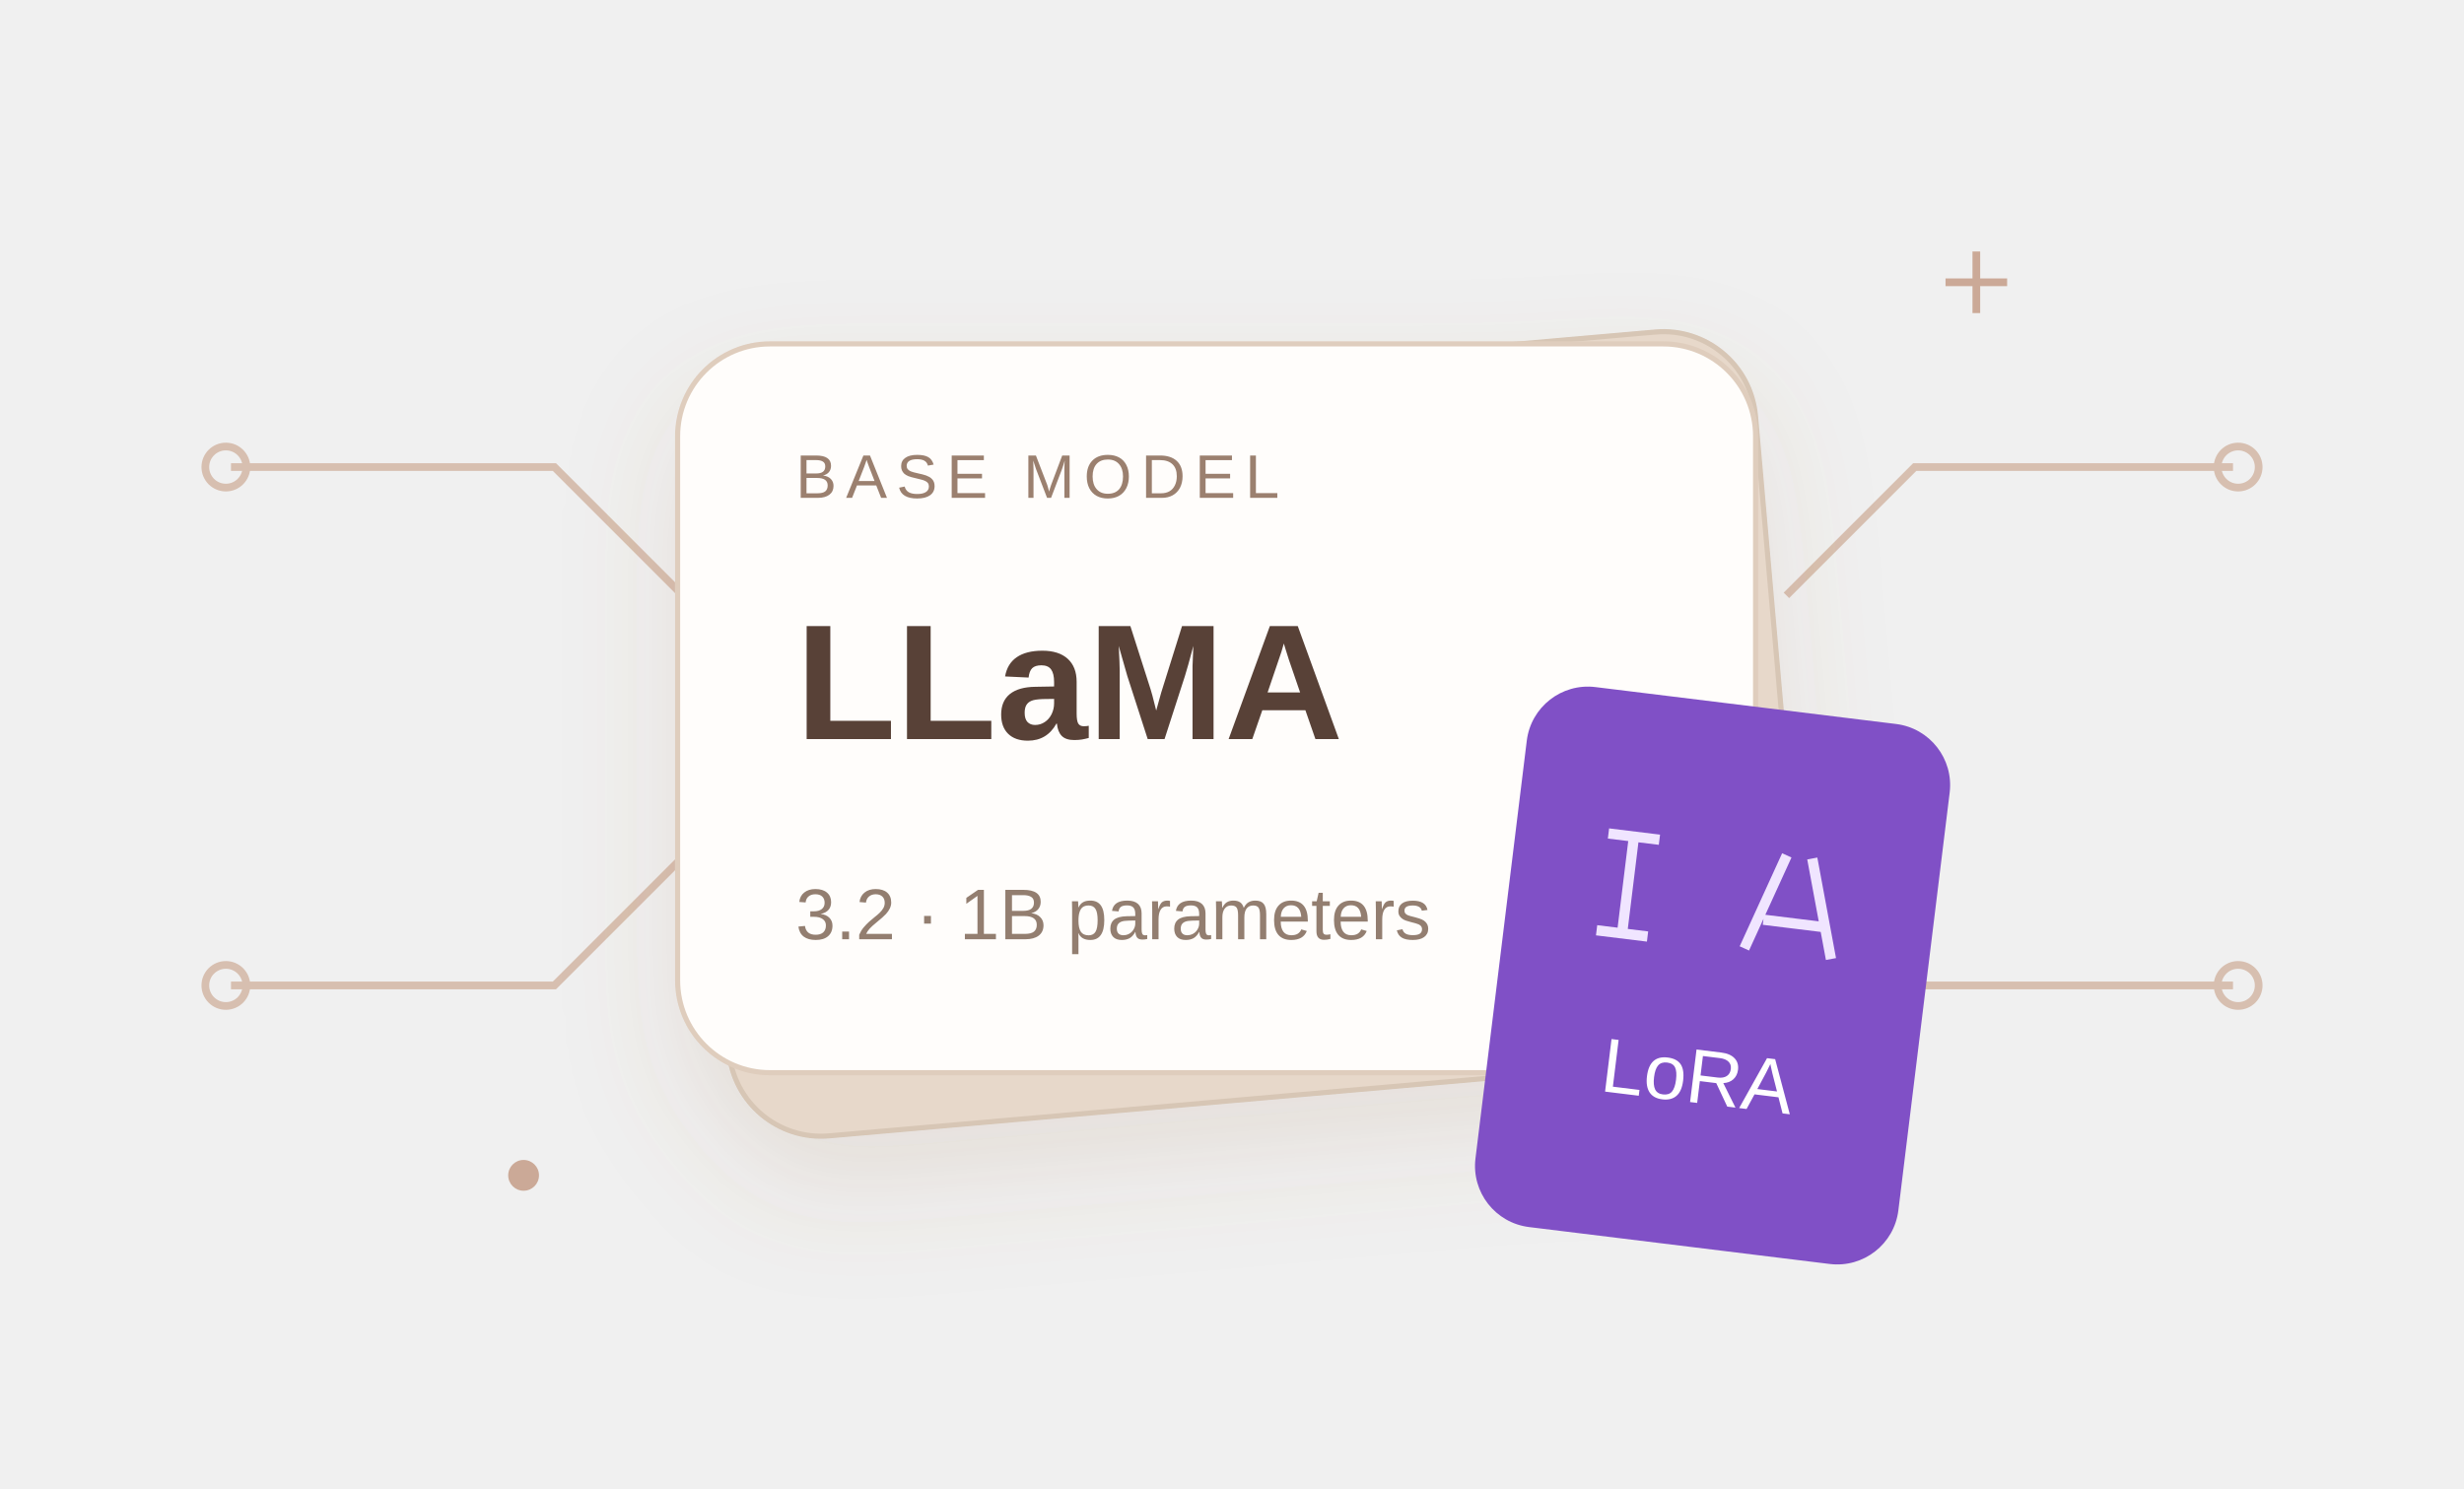
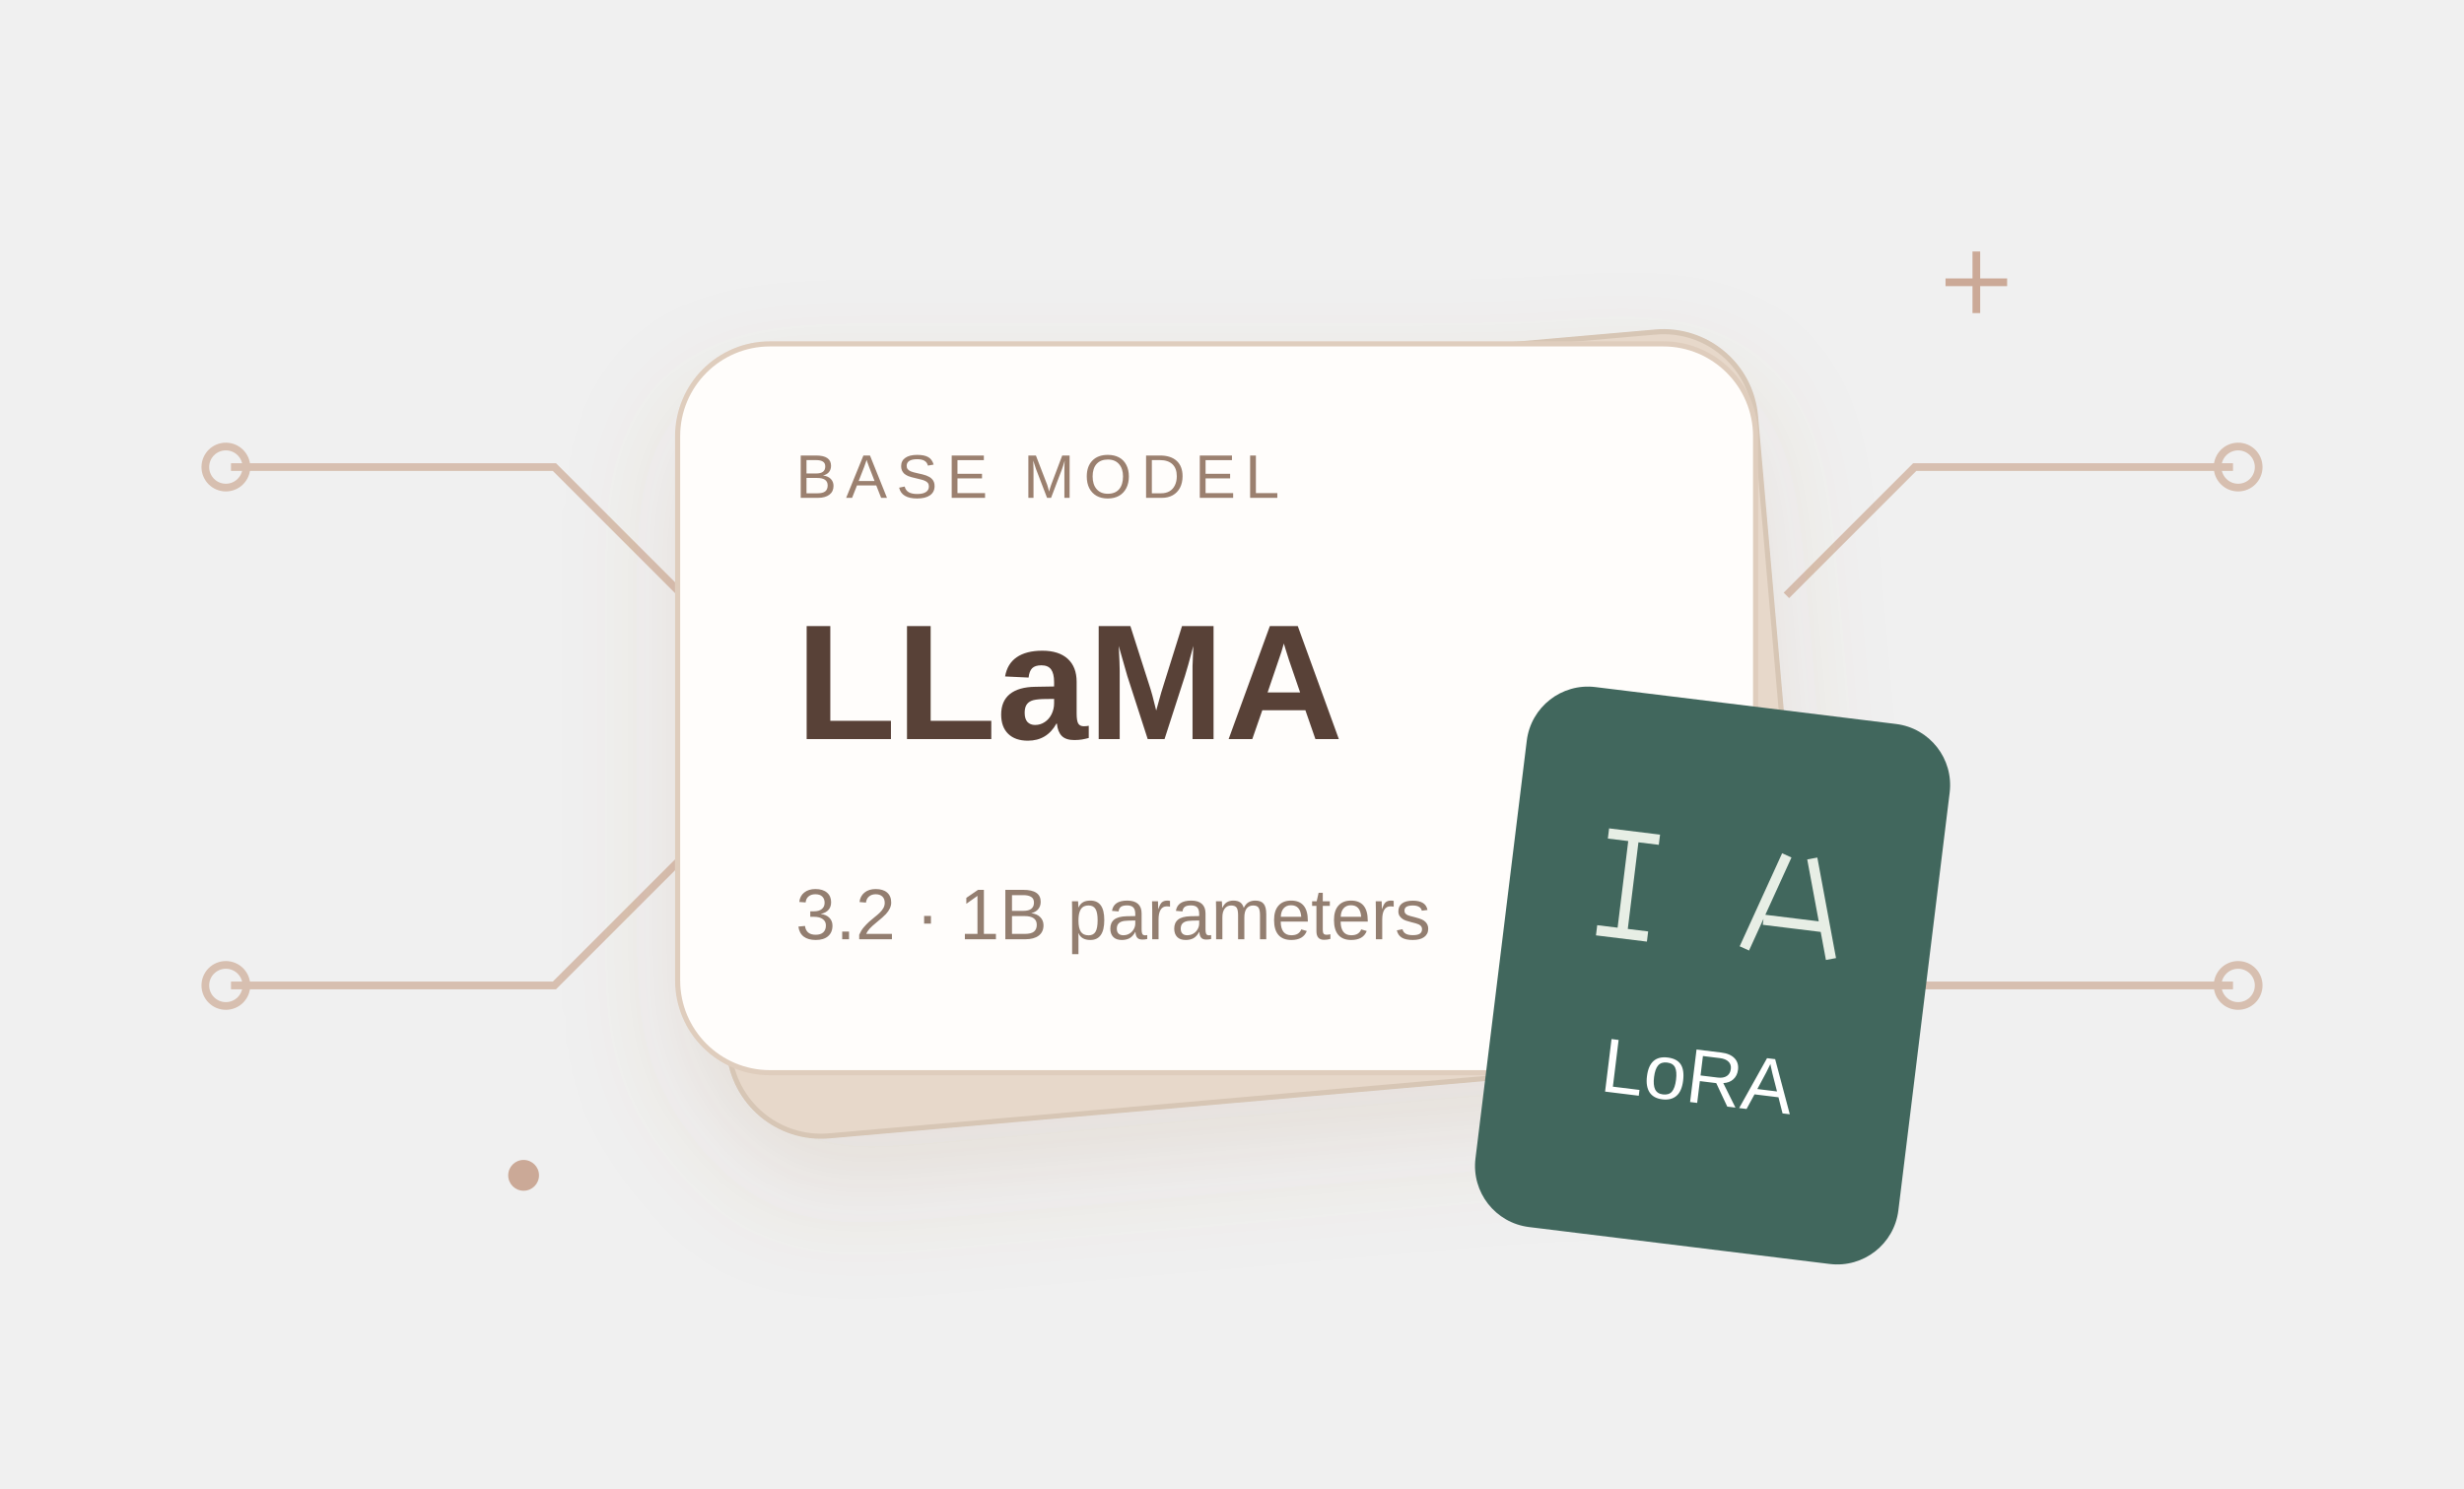
<svg xmlns="http://www.w3.org/2000/svg" width="480" height="290" viewBox="0 0 480 290">
  <defs>
    <filter id="shadow" x="-30%" y="-30%" width="170%" height="180%">
      <feDropShadow dx="0" dy="10" stdDeviation="11" flood-color="#9f6f52" flood-opacity=".13" />
    </filter>
  </defs>
  <g fill="none" stroke="#d7bfb0" stroke-width="1.5">
    <path d="M45 91h63l25 25m-88 76h63l25-25m215-51 25-25h62m-87 76 25 25h62" />
    <circle cx="44" cy="91" r="4" />
    <circle cx="44" cy="192" r="4" />
    <circle cx="436" cy="91" r="4" />
    <circle cx="436" cy="192" r="4" />
  </g>
  <g filter="url(#shadow)">
    <rect x="137" y="72" width="210" height="142" rx="18" transform="rotate(-5 242 143)" fill="#e7d8ca" stroke="#d7c6b5" />
    <rect x="132" y="67" width="210" height="142" rx="18" fill="#fffdfb" stroke="#dfcdbd" />
  </g>
  <g font-family="Arial,sans-serif">
    <text x="155" y="97" font-size="12" fill="#9b806f" letter-spacing="1.8">BASE MODEL</text>
    <text x="155" y="144" font-size="32" font-weight="600" fill="#584137">LLaMA</text>
    <text x="155" y="183" font-size="14" fill="#937e70">3.2 · 1B parameters</text>
  </g>
  <g transform="rotate(7 333 191)">
-     <rect x="292" y="137" width="83" height="106" rx="12" fill="#8050c6" />
-     <path d="M315 165v19m-5-19h10m-10 19h10m25-19-6 19m11-19 6 19m-14-6h12" stroke="#f0e5ff" stroke-width="2" fill="none" />
+     <rect x="292" y="137" width="83" height="106" rx="12" fill="#41675d" />
+     <path d="M315 165v19m-5-19h10m-10 19h10m25-19-6 19m11-19 6 19m-14-6h12" stroke="#e7eee5" stroke-width="2" fill="none" />
    <text x="333" y="215" font-family="Arial,sans-serif" text-anchor="middle" font-size="15" fill="#fff">LoRA</text>
  </g>
  <circle cx="102" cy="229" r="3" fill="#cba997" />
  <path d="M385 49v12m-6-6h12" stroke="#cba997" stroke-width="1.5" />
</svg>
